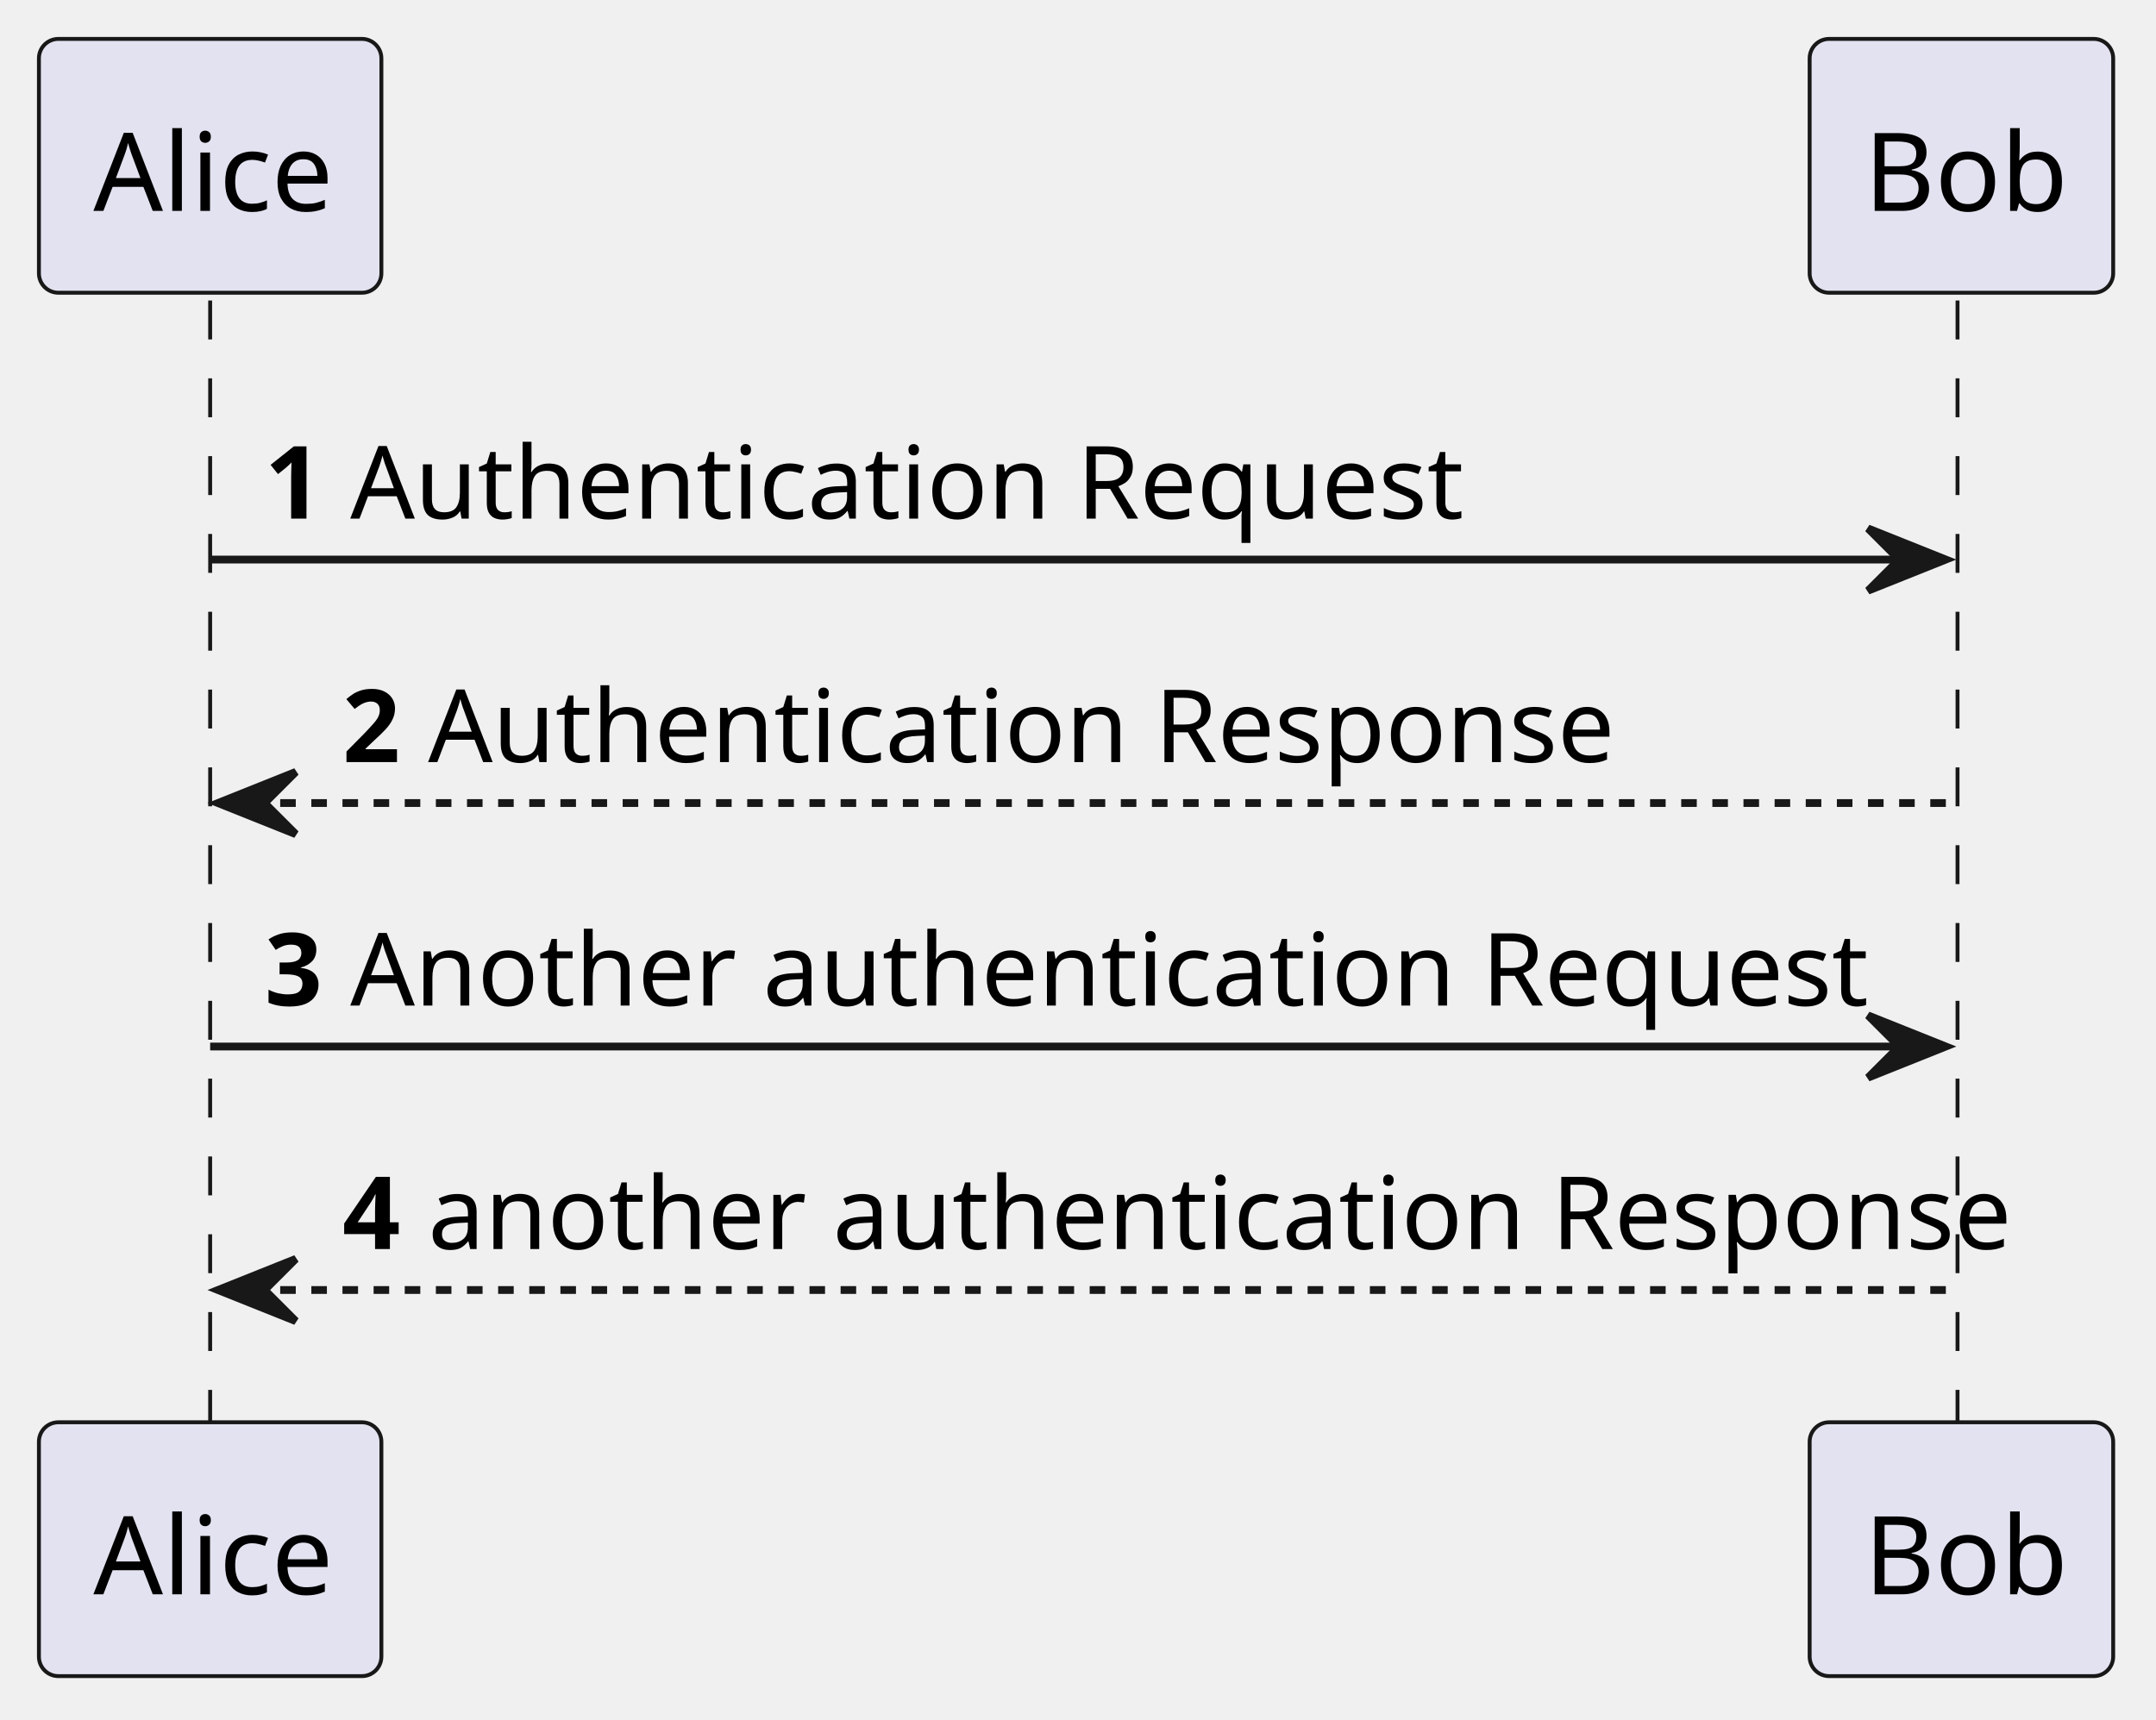
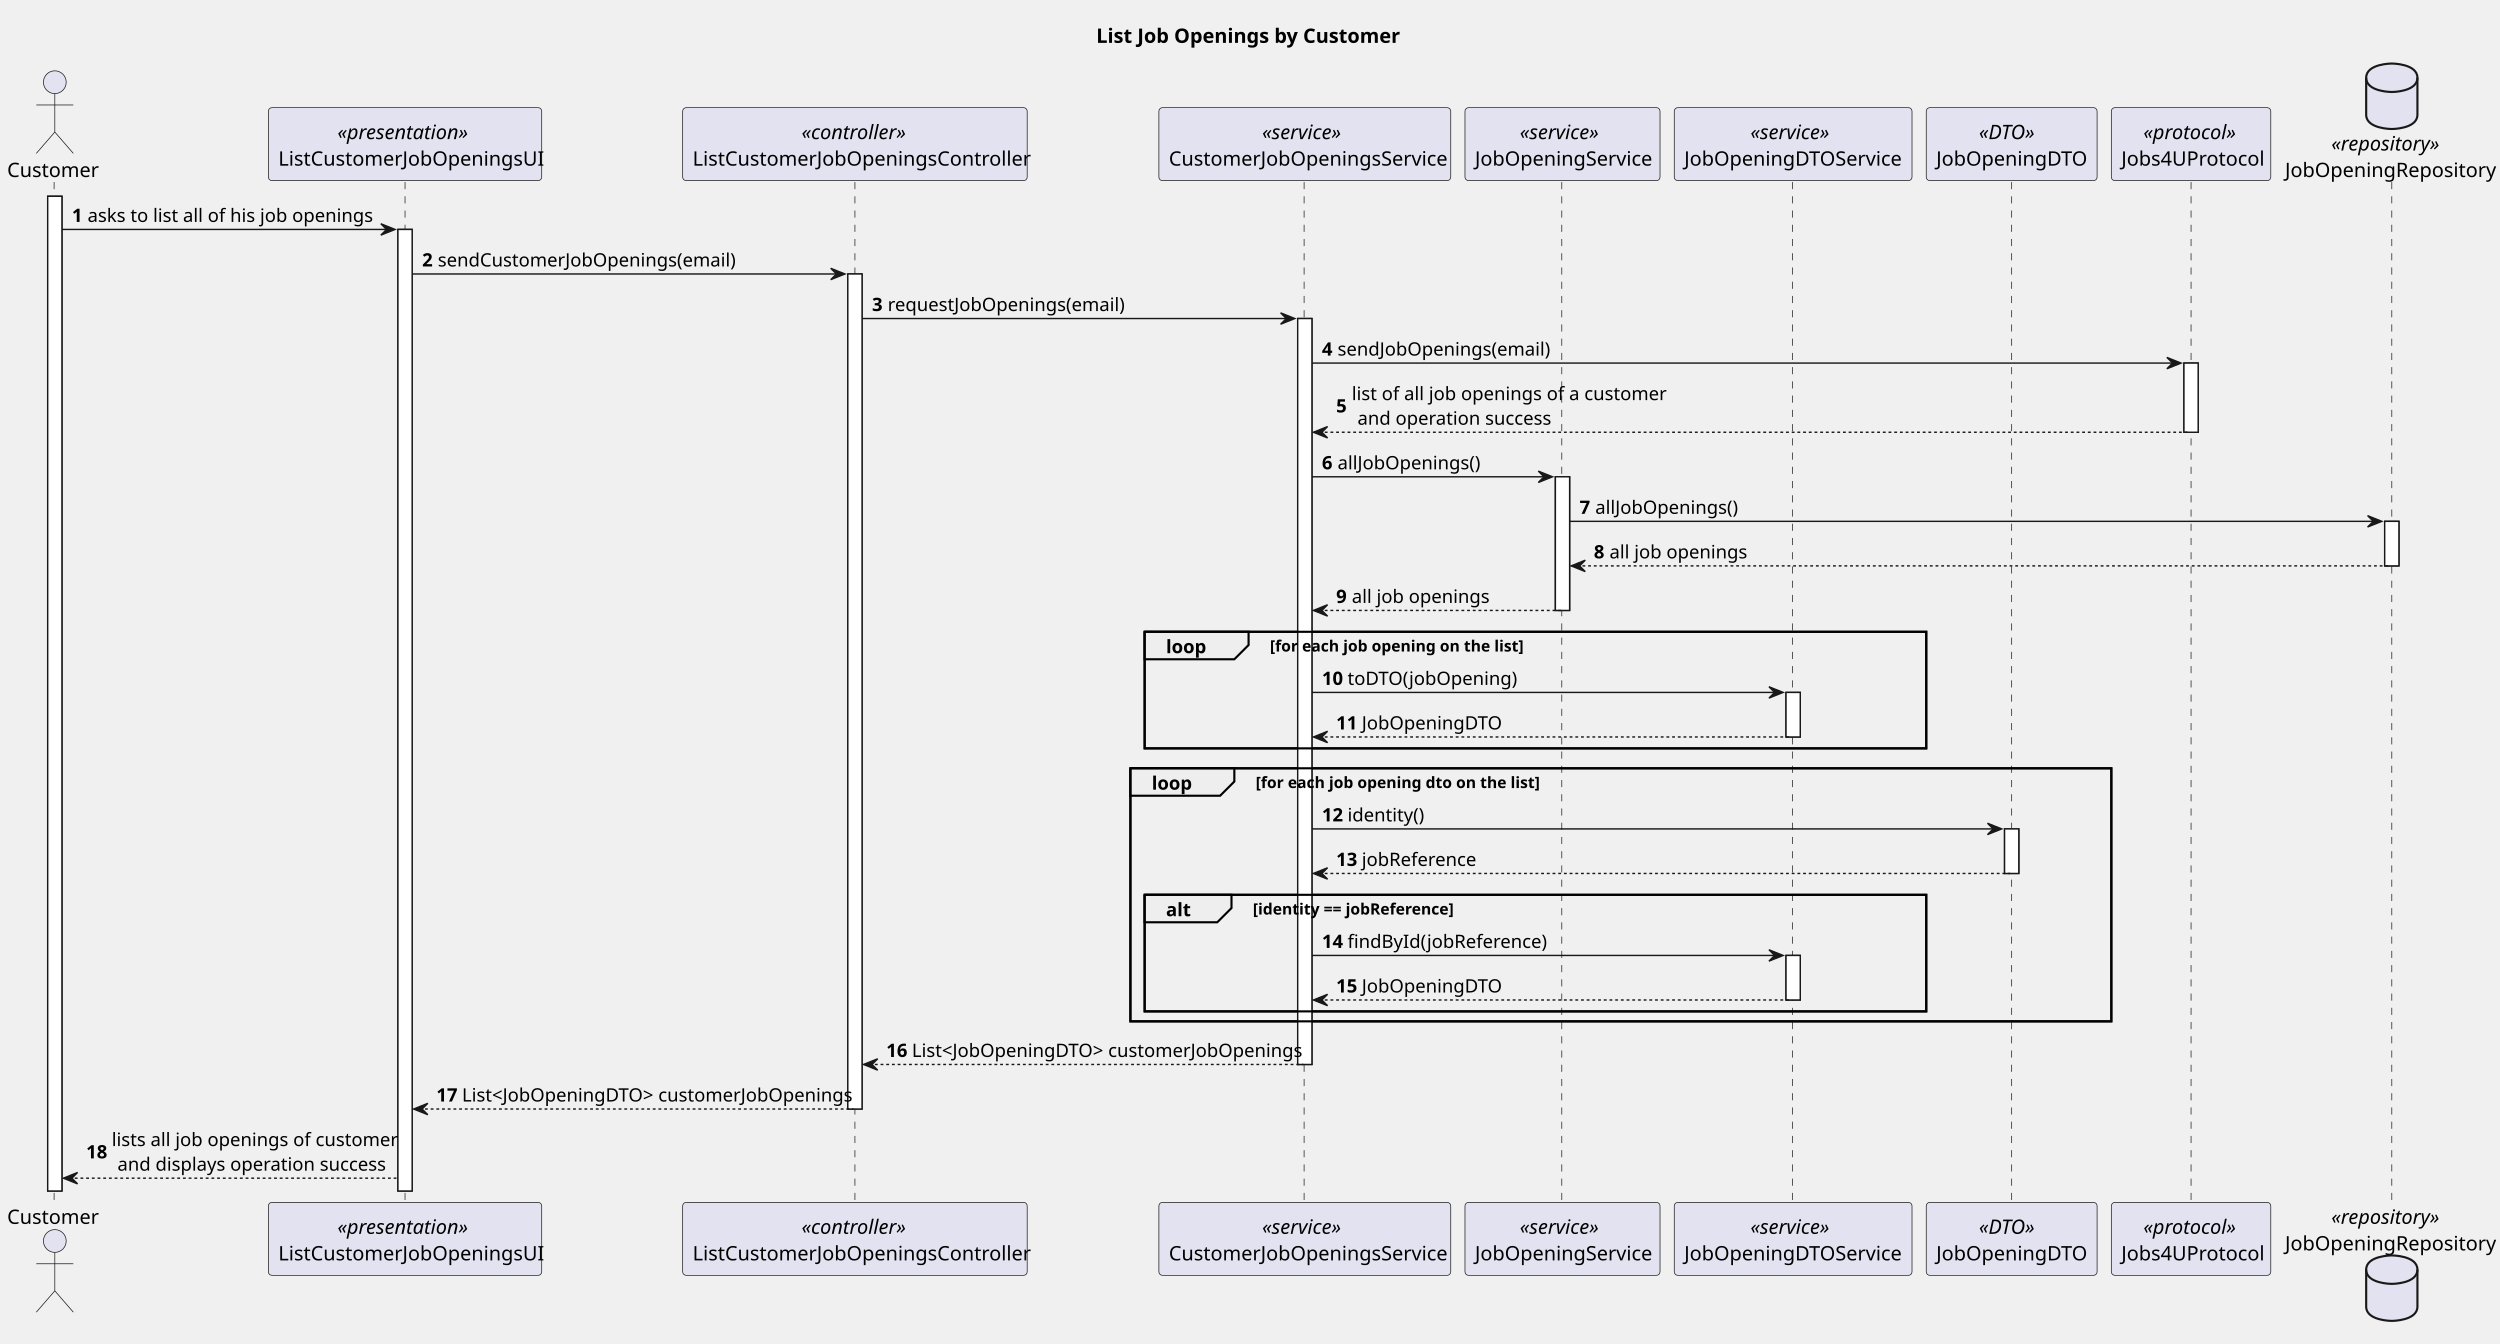
- <svg xmlns="http://www.w3.org/2000/svg" contentStyleType="text/css" height="221px" preserveAspectRatio="none" style="width:277px;height:221px;background:#FFFFFF;" version="1.1" viewBox="0 0 277 221" width="277px" zoomAndPan="magnify">
+ <svg xmlns="http://www.w3.org/2000/svg" contentStyleType="text/css" height="944px" preserveAspectRatio="none" style="width:1756px;height:944px;background:#FFFFFF;" version="1.1" viewBox="0 0 1756 944" width="1756px" zoomAndPan="magnify">
  <defs />
  <g>
-     <line style="stroke:#181818;stroke-width:0.5;stroke-dasharray:5.0,5.0;" x1="27" x2="27" y1="38.621" y2="183.785" />
-     <line style="stroke:#181818;stroke-width:0.5;stroke-dasharray:5.0,5.0;" x1="251.5" x2="251.5" y1="38.621" y2="183.785" />
-     <rect fill="#E2E2F0" height="32.621" rx="2.5" ry="2.5" style="stroke:#181818;stroke-width:0.5;" width="44" x="5" y="5" />
-     <text fill="#000000" font-family="sans-serif" font-size="14" lengthAdjust="spacing" textLength="30" x="12" y="27.107">Alice</text>
-     <rect fill="#E2E2F0" height="32.621" rx="2.5" ry="2.5" style="stroke:#181818;stroke-width:0.5;" width="44" x="5" y="182.785" />
-     <text fill="#000000" font-family="sans-serif" font-size="14" lengthAdjust="spacing" textLength="30" x="12" y="204.893">Alice</text>
-     <rect fill="#E2E2F0" height="32.621" rx="2.5" ry="2.5" style="stroke:#181818;stroke-width:0.5;" width="39" x="232.5" y="5" />
-     <text fill="#000000" font-family="sans-serif" font-size="14" lengthAdjust="spacing" textLength="25" x="239.5" y="27.107">Bob</text>
-     <rect fill="#E2E2F0" height="32.621" rx="2.5" ry="2.5" style="stroke:#181818;stroke-width:0.5;" width="39" x="232.5" y="182.785" />
-     <text fill="#000000" font-family="sans-serif" font-size="14" lengthAdjust="spacing" textLength="25" x="239.5" y="204.893">Bob</text>
-     <polygon fill="#181818" points="240,67.912,250,71.912,240,75.912,244,71.912" style="stroke:#181818;stroke-width:1.0;" />
-     <line style="stroke:#181818;stroke-width:1.0;" x1="27" x2="246" y1="71.912" y2="71.912" />
-     <text fill="#000000" font-family="sans-serif" font-size="13" font-weight="bold" lengthAdjust="spacing" textLength="7" x="34" y="66.649">1</text>
-     <text fill="#000000" font-family="sans-serif" font-size="13" lengthAdjust="spacing" textLength="135" x="45" y="66.649">Authentication Request</text>
-     <polygon fill="#181818" points="38,99.203,28,103.203,38,107.203,34,103.203" style="stroke:#181818;stroke-width:1.0;" />
-     <line style="stroke:#181818;stroke-width:1.0;stroke-dasharray:2.0,2.0;" x1="32" x2="251" y1="103.203" y2="103.203" />
-     <text fill="#000000" font-family="sans-serif" font-size="13" font-weight="bold" lengthAdjust="spacing" textLength="7" x="44" y="97.94">2</text>
-     <text fill="#000000" font-family="sans-serif" font-size="13" lengthAdjust="spacing" textLength="145" x="55" y="97.94">Authentication Response</text>
-     <polygon fill="#181818" points="240,130.494,250,134.494,240,138.494,244,134.494" style="stroke:#181818;stroke-width:1.0;" />
-     <line style="stroke:#181818;stroke-width:1.0;" x1="27" x2="246" y1="134.494" y2="134.494" />
-     <text fill="#000000" font-family="sans-serif" font-size="13" font-weight="bold" lengthAdjust="spacing" textLength="7" x="34" y="129.231">3</text>
-     <text fill="#000000" font-family="sans-serif" font-size="13" lengthAdjust="spacing" textLength="182" x="45" y="129.231">Another authentication Request</text>
-     <polygon fill="#181818" points="38,161.785,28,165.785,38,169.785,34,165.785" style="stroke:#181818;stroke-width:1.0;" />
-     <line style="stroke:#181818;stroke-width:1.0;stroke-dasharray:2.0,2.0;" x1="32" x2="251" y1="165.785" y2="165.785" />
-     <text fill="#000000" font-family="sans-serif" font-size="13" font-weight="bold" lengthAdjust="spacing" textLength="7" x="44" y="160.523">4</text>
-     <text fill="#000000" font-family="sans-serif" font-size="13" lengthAdjust="spacing" textLength="190" x="55" y="160.523">another authentication Response</text>
+     <text fill="#000000" font-family="sans-serif" font-size="14" font-weight="bold" lengthAdjust="spacing" textLength="219" x="770" y="30.107">List Job Openings by Customer</text>
+     <rect fill="#FFFFFF" height="698.693" style="stroke:#181818;stroke-width:1.0;" width="10" x="33.5" y="137.863" />
+     <rect fill="#FFFFFF" height="675.402" style="stroke:#181818;stroke-width:1.0;" width="10" x="279.5" y="161.154" />
+     <rect fill="#FFFFFF" height="586.529" style="stroke:#181818;stroke-width:1.0;" width="10" x="595.5" y="192.445" />
+     <rect fill="#FFFFFF" height="523.947" style="stroke:#181818;stroke-width:1.0;" width="10" x="911.5" y="223.736" />
+     <rect fill="#FFFFFF" height="93.873" style="stroke:#181818;stroke-width:1.0;" width="10" x="1092.5" y="334.9" />
+     <rect fill="#FFFFFF" height="31.291" style="stroke:#181818;stroke-width:1.0;" width="10" x="1254.5" y="486.356" />
+     <rect fill="#FFFFFF" height="31.291" style="stroke:#181818;stroke-width:1.0;" width="10" x="1254.5" y="671.102" />
+     <rect fill="#FFFFFF" height="31.291" style="stroke:#181818;stroke-width:1.0;" width="10" x="1408" y="582.229" />
+     <rect fill="#FFFFFF" height="48.582" style="stroke:#181818;stroke-width:1.0;" width="10" x="1534" y="255.027" />
+     <rect fill="#FFFFFF" height="31.291" style="stroke:#181818;stroke-width:1.0;" width="10" x="1675" y="366.191" />
+     <rect fill="none" height="81.873" style="stroke:#000000;stroke-width:1.5;" width="549" x="804" y="443.773" />
+     <rect fill="none" height="177.746" style="stroke:#000000;stroke-width:1.5;" width="689" x="794" y="539.646" />
+     <rect fill="none" height="81.873" style="stroke:#000000;stroke-width:1.5;" width="549" x="804" y="628.519" />
+     <line style="stroke:#181818;stroke-width:0.5;stroke-dasharray:5.0,5.0;" x1="38" x2="38" y1="127.863" y2="845.557" />
+     <line style="stroke:#181818;stroke-width:0.5;stroke-dasharray:5.0,5.0;" x1="284.5" x2="284.5" y1="127.863" y2="845.557" />
+     <line style="stroke:#181818;stroke-width:0.5;stroke-dasharray:5.0,5.0;" x1="600.5" x2="600.5" y1="127.863" y2="845.557" />
+     <line style="stroke:#181818;stroke-width:0.5;stroke-dasharray:5.0,5.0;" x1="916" x2="916" y1="127.863" y2="845.557" />
+     <line style="stroke:#181818;stroke-width:0.5;stroke-dasharray:5.0,5.0;" x1="1097" x2="1097" y1="127.863" y2="845.557" />
+     <line style="stroke:#181818;stroke-width:0.5;stroke-dasharray:5.0,5.0;" x1="1259" x2="1259" y1="127.863" y2="845.557" />
+     <line style="stroke:#181818;stroke-width:0.5;stroke-dasharray:5.0,5.0;" x1="1413" x2="1413" y1="127.863" y2="845.557" />
+     <line style="stroke:#181818;stroke-width:0.5;stroke-dasharray:5.0,5.0;" x1="1539" x2="1539" y1="127.863" y2="845.557" />
+     <line style="stroke:#181818;stroke-width:0.5;stroke-dasharray:5.0,5.0;" x1="1680" x2="1680" y1="127.863" y2="845.557" />
+     <text fill="#000000" font-family="sans-serif" font-size="14" lengthAdjust="spacing" textLength="61" x="5" y="124.35">Customer</text>
+     <ellipse cx="38.5" cy="57.742" fill="#E2E2F0" rx="8" ry="8" style="stroke:#181818;stroke-width:0.5;" />
+     <path d="M38.5,65.742 L38.5,92.742 M25.5,73.742 L51.5,73.742 M38.5,92.742 L25.5,107.742 M38.5,92.742 L51.5,107.742 " fill="none" style="stroke:#181818;stroke-width:0.5;" />
+     <text fill="#000000" font-family="sans-serif" font-size="14" lengthAdjust="spacing" textLength="61" x="5" y="859.664">Customer</text>
+     <ellipse cx="38.5" cy="871.678" fill="#E2E2F0" rx="8" ry="8" style="stroke:#181818;stroke-width:0.5;" />
+     <path d="M38.5,879.678 L38.5,906.678 M25.5,887.678 L51.5,887.678 M38.5,906.678 L25.5,921.678 M38.5,906.678 L51.5,921.678 " fill="none" style="stroke:#181818;stroke-width:0.5;" />
+     <rect fill="#E2E2F0" height="51.242" rx="2.5" ry="2.5" style="stroke:#181818;stroke-width:0.5;" width="192" x="188.5" y="75.621" />
+     <text fill="#000000" font-family="sans-serif" font-size="14" font-style="italic" lengthAdjust="spacing" textLength="95" x="237" y="97.728">«presentation»</text>
+     <text fill="#000000" font-family="sans-serif" font-size="14" lengthAdjust="spacing" textLength="178" x="195.5" y="116.35">ListCustomerJobOpeningsUI</text>
+     <rect fill="#E2E2F0" height="51.242" rx="2.5" ry="2.5" style="stroke:#181818;stroke-width:0.5;" width="192" x="188.5" y="844.557" />
+     <text fill="#000000" font-family="sans-serif" font-size="14" font-style="italic" lengthAdjust="spacing" textLength="95" x="237" y="866.664">«presentation»</text>
+     <text fill="#000000" font-family="sans-serif" font-size="14" lengthAdjust="spacing" textLength="178" x="195.5" y="885.285">ListCustomerJobOpeningsUI</text>
+     <rect fill="#E2E2F0" height="51.242" rx="2.5" ry="2.5" style="stroke:#181818;stroke-width:0.5;" width="242" x="479.5" y="75.621" />
+     <text fill="#000000" font-family="sans-serif" font-size="14" font-style="italic" lengthAdjust="spacing" textLength="75" x="563" y="97.728">«controller»</text>
+     <text fill="#000000" font-family="sans-serif" font-size="14" lengthAdjust="spacing" textLength="228" x="486.5" y="116.35">ListCustomerJobOpeningsController</text>
+     <rect fill="#E2E2F0" height="51.242" rx="2.5" ry="2.5" style="stroke:#181818;stroke-width:0.5;" width="242" x="479.5" y="844.557" />
+     <text fill="#000000" font-family="sans-serif" font-size="14" font-style="italic" lengthAdjust="spacing" textLength="75" x="563" y="866.664">«controller»</text>
+     <text fill="#000000" font-family="sans-serif" font-size="14" lengthAdjust="spacing" textLength="228" x="486.5" y="885.285">ListCustomerJobOpeningsController</text>
+     <rect fill="#E2E2F0" height="51.242" rx="2.5" ry="2.5" style="stroke:#181818;stroke-width:0.5;" width="205" x="814" y="75.621" />
+     <text fill="#000000" font-family="sans-serif" font-size="14" font-style="italic" lengthAdjust="spacing" textLength="60" x="886.5" y="97.728">«service»</text>
+     <text fill="#000000" font-family="sans-serif" font-size="14" lengthAdjust="spacing" textLength="191" x="821" y="116.35">CustomerJobOpeningsService</text>
+     <rect fill="#E2E2F0" height="51.242" rx="2.5" ry="2.5" style="stroke:#181818;stroke-width:0.5;" width="205" x="814" y="844.557" />
+     <text fill="#000000" font-family="sans-serif" font-size="14" font-style="italic" lengthAdjust="spacing" textLength="60" x="886.5" y="866.664">«service»</text>
+     <text fill="#000000" font-family="sans-serif" font-size="14" lengthAdjust="spacing" textLength="191" x="821" y="885.285">CustomerJobOpeningsService</text>
+     <rect fill="#E2E2F0" height="51.242" rx="2.5" ry="2.5" style="stroke:#181818;stroke-width:0.5;" width="137" x="1029" y="75.621" />
+     <text fill="#000000" font-family="sans-serif" font-size="14" font-style="italic" lengthAdjust="spacing" textLength="60" x="1067.5" y="97.728">«service»</text>
+     <text fill="#000000" font-family="sans-serif" font-size="14" lengthAdjust="spacing" textLength="123" x="1036" y="116.35">JobOpeningService</text>
+     <rect fill="#E2E2F0" height="51.242" rx="2.5" ry="2.5" style="stroke:#181818;stroke-width:0.5;" width="137" x="1029" y="844.557" />
+     <text fill="#000000" font-family="sans-serif" font-size="14" font-style="italic" lengthAdjust="spacing" textLength="60" x="1067.5" y="866.664">«service»</text>
+     <text fill="#000000" font-family="sans-serif" font-size="14" lengthAdjust="spacing" textLength="123" x="1036" y="885.285">JobOpeningService</text>
+     <rect fill="#E2E2F0" height="51.242" rx="2.5" ry="2.5" style="stroke:#181818;stroke-width:0.5;" width="167" x="1176" y="75.621" />
+     <text fill="#000000" font-family="sans-serif" font-size="14" font-style="italic" lengthAdjust="spacing" textLength="60" x="1229.5" y="97.728">«service»</text>
+     <text fill="#000000" font-family="sans-serif" font-size="14" lengthAdjust="spacing" textLength="153" x="1183" y="116.35">JobOpeningDTOService</text>
+     <rect fill="#E2E2F0" height="51.242" rx="2.5" ry="2.5" style="stroke:#181818;stroke-width:0.5;" width="167" x="1176" y="844.557" />
+     <text fill="#000000" font-family="sans-serif" font-size="14" font-style="italic" lengthAdjust="spacing" textLength="60" x="1229.5" y="866.664">«service»</text>
+     <text fill="#000000" font-family="sans-serif" font-size="14" lengthAdjust="spacing" textLength="153" x="1183" y="885.285">JobOpeningDTOService</text>
+     <rect fill="#E2E2F0" height="51.242" rx="2.5" ry="2.5" style="stroke:#181818;stroke-width:0.5;" width="120" x="1353" y="75.621" />
+     <text fill="#000000" font-family="sans-serif" font-size="14" font-style="italic" lengthAdjust="spacing" textLength="46" x="1390" y="97.728">«DTO»</text>
+     <text fill="#000000" font-family="sans-serif" font-size="14" lengthAdjust="spacing" textLength="106" x="1360" y="116.35">JobOpeningDTO</text>
+     <rect fill="#E2E2F0" height="51.242" rx="2.5" ry="2.5" style="stroke:#181818;stroke-width:0.5;" width="120" x="1353" y="844.557" />
+     <text fill="#000000" font-family="sans-serif" font-size="14" font-style="italic" lengthAdjust="spacing" textLength="46" x="1390" y="866.664">«DTO»</text>
+     <text fill="#000000" font-family="sans-serif" font-size="14" lengthAdjust="spacing" textLength="106" x="1360" y="885.285">JobOpeningDTO</text>
+     <rect fill="#E2E2F0" height="51.242" rx="2.5" ry="2.5" style="stroke:#181818;stroke-width:0.5;" width="112" x="1483" y="75.621" />
+     <text fill="#000000" font-family="sans-serif" font-size="14" font-style="italic" lengthAdjust="spacing" textLength="67" x="1505.5" y="97.728">«protocol»</text>
+     <text fill="#000000" font-family="sans-serif" font-size="14" lengthAdjust="spacing" textLength="98" x="1490" y="116.35">Jobs4UProtocol</text>
+     <rect fill="#E2E2F0" height="51.242" rx="2.5" ry="2.5" style="stroke:#181818;stroke-width:0.5;" width="112" x="1483" y="844.557" />
+     <text fill="#000000" font-family="sans-serif" font-size="14" font-style="italic" lengthAdjust="spacing" textLength="67" x="1505.5" y="866.664">«protocol»</text>
+     <text fill="#000000" font-family="sans-serif" font-size="14" lengthAdjust="spacing" textLength="98" x="1490" y="885.285">Jobs4UProtocol</text>
+     <text fill="#000000" font-family="sans-serif" font-size="14" font-style="italic" lengthAdjust="spacing" textLength="79" x="1637.5" y="105.728">«repository»</text>
+     <text fill="#000000" font-family="sans-serif" font-size="14" lengthAdjust="spacing" textLength="144" x="1605" y="124.35">JobOpeningRepository</text>
+     <path d="M1662,54.621 C1662,44.621 1680,44.621 1680,44.621 C1680,44.621 1698,44.621 1698,54.621 L1698,80.621 C1698,90.621 1680,90.621 1680,90.621 C1680,90.621 1662,90.621 1662,80.621 L1662,54.621 " fill="#E2E2F0" style="stroke:#181818;stroke-width:1.5;" />
+     <path d="M1662,54.621 C1662,64.621 1680,64.621 1680,64.621 C1680,64.621 1698,64.621 1698,54.621 " fill="none" style="stroke:#181818;stroke-width:1.5;" />
+     <text fill="#000000" font-family="sans-serif" font-size="14" font-style="italic" lengthAdjust="spacing" textLength="79" x="1637.5" y="859.664">«repository»</text>
+     <text fill="#000000" font-family="sans-serif" font-size="14" lengthAdjust="spacing" textLength="144" x="1605" y="878.285">JobOpeningRepository</text>
+     <path d="M1662,891.799 C1662,881.799 1680,881.799 1680,881.799 C1680,881.799 1698,881.799 1698,891.799 L1698,917.799 C1698,927.799 1680,927.799 1680,927.799 C1680,927.799 1662,927.799 1662,917.799 L1662,891.799 " fill="#E2E2F0" style="stroke:#181818;stroke-width:1.5;" />
+     <path d="M1662,891.799 C1662,901.799 1680,901.799 1680,901.799 C1680,901.799 1698,901.799 1698,891.799 " fill="none" style="stroke:#181818;stroke-width:1.5;" />
+     <rect fill="#FFFFFF" height="698.693" style="stroke:#181818;stroke-width:1.0;" width="10" x="33.5" y="137.863" />
+     <rect fill="#FFFFFF" height="675.402" style="stroke:#181818;stroke-width:1.0;" width="10" x="279.5" y="161.154" />
+     <rect fill="#FFFFFF" height="586.529" style="stroke:#181818;stroke-width:1.0;" width="10" x="595.5" y="192.445" />
+     <rect fill="#FFFFFF" height="523.947" style="stroke:#181818;stroke-width:1.0;" width="10" x="911.5" y="223.736" />
+     <rect fill="#FFFFFF" height="93.873" style="stroke:#181818;stroke-width:1.0;" width="10" x="1092.5" y="334.9" />
+     <rect fill="#FFFFFF" height="31.291" style="stroke:#181818;stroke-width:1.0;" width="10" x="1254.5" y="486.356" />
+     <rect fill="#FFFFFF" height="31.291" style="stroke:#181818;stroke-width:1.0;" width="10" x="1254.5" y="671.102" />
+     <rect fill="#FFFFFF" height="31.291" style="stroke:#181818;stroke-width:1.0;" width="10" x="1408" y="582.229" />
+     <rect fill="#FFFFFF" height="48.582" style="stroke:#181818;stroke-width:1.0;" width="10" x="1534" y="255.027" />
+     <rect fill="#FFFFFF" height="31.291" style="stroke:#181818;stroke-width:1.0;" width="10" x="1675" y="366.191" />
+     <polygon fill="#181818" points="267.5,157.154,277.5,161.154,267.5,165.154,271.5,161.154" style="stroke:#181818;stroke-width:1.0;" />
+     <line style="stroke:#181818;stroke-width:1.0;" x1="43.5" x2="273.5" y1="161.154" y2="161.154" />
+     <text fill="#000000" font-family="sans-serif" font-size="13" font-weight="bold" lengthAdjust="spacing" textLength="7" x="50.5" y="155.892">1</text>
+     <text fill="#000000" font-family="sans-serif" font-size="13" lengthAdjust="spacing" textLength="193" x="61.5" y="155.892">asks to list all of his job openings</text>
+     <polygon fill="#181818" points="583.5,188.445,593.5,192.445,583.5,196.445,587.5,192.445" style="stroke:#181818;stroke-width:1.0;" />
+     <line style="stroke:#181818;stroke-width:1.0;" x1="289.5" x2="589.5" y1="192.445" y2="192.445" />
+     <text fill="#000000" font-family="sans-serif" font-size="13" font-weight="bold" lengthAdjust="spacing" textLength="7" x="296.5" y="187.183">2</text>
+     <text fill="#000000" font-family="sans-serif" font-size="13" lengthAdjust="spacing" textLength="198" x="307.5" y="187.183">sendCustomerJobOpenings(email)</text>
+     <polygon fill="#181818" points="899.5,219.736,909.5,223.736,899.5,227.736,903.5,223.736" style="stroke:#181818;stroke-width:1.0;" />
+     <line style="stroke:#181818;stroke-width:1.0;" x1="605.5" x2="905.5" y1="223.736" y2="223.736" />
+     <text fill="#000000" font-family="sans-serif" font-size="13" font-weight="bold" lengthAdjust="spacing" textLength="7" x="612.5" y="218.474">3</text>
+     <text fill="#000000" font-family="sans-serif" font-size="13" lengthAdjust="spacing" textLength="157" x="623.5" y="218.474">requestJobOpenings(email)</text>
+     <polygon fill="#181818" points="1522,251.027,1532,255.027,1522,259.027,1526,255.027" style="stroke:#181818;stroke-width:1.0;" />
+     <line style="stroke:#181818;stroke-width:1.0;" x1="921.5" x2="1528" y1="255.027" y2="255.027" />
+     <text fill="#000000" font-family="sans-serif" font-size="13" font-weight="bold" lengthAdjust="spacing" textLength="7" x="928.5" y="249.765">4</text>
+     <text fill="#000000" font-family="sans-serif" font-size="13" lengthAdjust="spacing" textLength="142" x="939.5" y="249.765">sendJobOpenings(email)</text>
+     <polygon fill="#181818" points="932.5,299.609,922.5,303.609,932.5,307.609,928.5,303.609" style="stroke:#181818;stroke-width:1.0;" />
+     <line style="stroke:#181818;stroke-width:1.0;stroke-dasharray:2.0,2.0;" x1="926.5" x2="1538" y1="303.609" y2="303.609" />
+     <text fill="#000000" font-family="sans-serif" font-size="13" font-weight="bold" lengthAdjust="spacing" textLength="7" x="938.5" y="289.701">5</text>
+     <text fill="#000000" font-family="sans-serif" font-size="13" lengthAdjust="spacing" textLength="208" x="949.5" y="281.056">list of all job openings of a customer</text>
+     <text fill="#000000" font-family="sans-serif" font-size="13" lengthAdjust="spacing" textLength="131" x="953.5" y="298.347">and operation success</text>
+     <polygon fill="#181818" points="1080.5,330.9,1090.5,334.9,1080.5,338.9,1084.5,334.9" style="stroke:#181818;stroke-width:1.0;" />
+     <line style="stroke:#181818;stroke-width:1.0;" x1="921.5" x2="1086.5" y1="334.9" y2="334.9" />
+     <text fill="#000000" font-family="sans-serif" font-size="13" font-weight="bold" lengthAdjust="spacing" textLength="7" x="928.5" y="329.638">6</text>
+     <text fill="#000000" font-family="sans-serif" font-size="13" lengthAdjust="spacing" textLength="96" x="939.5" y="329.638">allJobOpenings()</text>
+     <polygon fill="#181818" points="1663,362.191,1673,366.191,1663,370.191,1667,366.191" style="stroke:#181818;stroke-width:1.0;" />
+     <line style="stroke:#181818;stroke-width:1.0;" x1="1102.5" x2="1669" y1="366.191" y2="366.191" />
+     <text fill="#000000" font-family="sans-serif" font-size="13" font-weight="bold" lengthAdjust="spacing" textLength="7" x="1109.5" y="360.929">7</text>
+     <text fill="#000000" font-family="sans-serif" font-size="13" lengthAdjust="spacing" textLength="96" x="1120.5" y="360.929">allJobOpenings()</text>
+     <polygon fill="#181818" points="1113.5,393.482,1103.5,397.482,1113.5,401.482,1109.5,397.482" style="stroke:#181818;stroke-width:1.0;" />
+     <line style="stroke:#181818;stroke-width:1.0;stroke-dasharray:2.0,2.0;" x1="1107.5" x2="1679" y1="397.482" y2="397.482" />
+     <text fill="#000000" font-family="sans-serif" font-size="13" font-weight="bold" lengthAdjust="spacing" textLength="7" x="1119.5" y="392.22">8</text>
+     <text fill="#000000" font-family="sans-serif" font-size="13" lengthAdjust="spacing" textLength="90" x="1130.5" y="392.22">all job openings</text>
+     <polygon fill="#181818" points="932.5,424.773,922.5,428.773,932.5,432.773,928.5,428.773" style="stroke:#181818;stroke-width:1.0;" />
+     <line style="stroke:#181818;stroke-width:1.0;stroke-dasharray:2.0,2.0;" x1="926.5" x2="1096.5" y1="428.773" y2="428.773" />
+     <text fill="#000000" font-family="sans-serif" font-size="13" font-weight="bold" lengthAdjust="spacing" textLength="7" x="938.5" y="423.511">9</text>
+     <text fill="#000000" font-family="sans-serif" font-size="13" lengthAdjust="spacing" textLength="90" x="949.5" y="423.511">all job openings</text>
+     <path d="M804,443.773 L877,443.773 L877,453.065 L867,463.065 L804,463.065 L804,443.773 " fill="#EEEEEE" style="stroke:#000000;stroke-width:1.5;" />
+     <rect fill="none" height="81.873" style="stroke:#000000;stroke-width:1.5;" width="549" x="804" y="443.773" />
+     <text fill="#000000" font-family="sans-serif" font-size="13" font-weight="bold" lengthAdjust="spacing" textLength="28" x="819" y="458.802">loop</text>
+     <text fill="#000000" font-family="sans-serif" font-size="11" font-weight="bold" lengthAdjust="spacing" textLength="179" x="892" y="457.644">[for each job opening on the list]</text>
+     <polygon fill="#181818" points="1242.5,482.356,1252.5,486.356,1242.5,490.356,1246.5,486.356" style="stroke:#181818;stroke-width:1.0;" />
+     <line style="stroke:#181818;stroke-width:1.0;" x1="921.5" x2="1248.5" y1="486.356" y2="486.356" />
+     <text fill="#000000" font-family="sans-serif" font-size="13" font-weight="bold" lengthAdjust="spacing" textLength="14" x="928.5" y="481.093">10</text>
+     <text fill="#000000" font-family="sans-serif" font-size="13" lengthAdjust="spacing" textLength="110" x="946.5" y="481.093">toDTO(jobOpening)</text>
+     <polygon fill="#181818" points="932.5,513.646,922.5,517.646,932.5,521.646,928.5,517.646" style="stroke:#181818;stroke-width:1.0;" />
+     <line style="stroke:#181818;stroke-width:1.0;stroke-dasharray:2.0,2.0;" x1="926.5" x2="1258.5" y1="517.646" y2="517.646" />
+     <text fill="#000000" font-family="sans-serif" font-size="13" font-weight="bold" lengthAdjust="spacing" textLength="14" x="938.5" y="512.384">11</text>
+     <text fill="#000000" font-family="sans-serif" font-size="13" lengthAdjust="spacing" textLength="94" x="956.5" y="512.384">JobOpeningDTO</text>
+     <path d="M794,539.646 L867,539.646 L867,548.938 L857,558.938 L794,558.938 L794,539.646 " fill="#EEEEEE" style="stroke:#000000;stroke-width:1.5;" />
+     <rect fill="none" height="177.746" style="stroke:#000000;stroke-width:1.5;" width="689" x="794" y="539.646" />
+     <text fill="#000000" font-family="sans-serif" font-size="13" font-weight="bold" lengthAdjust="spacing" textLength="28" x="809" y="554.675">loop</text>
+     <text fill="#000000" font-family="sans-serif" font-size="11" font-weight="bold" lengthAdjust="spacing" textLength="200" x="882" y="553.517">[for each job opening dto on the list]</text>
+     <polygon fill="#181818" points="1396,578.229,1406,582.229,1396,586.229,1400,582.229" style="stroke:#181818;stroke-width:1.0;" />
+     <line style="stroke:#181818;stroke-width:1.0;" x1="921.5" x2="1402" y1="582.229" y2="582.229" />
+     <text fill="#000000" font-family="sans-serif" font-size="13" font-weight="bold" lengthAdjust="spacing" textLength="14" x="928.5" y="576.966">12</text>
+     <text fill="#000000" font-family="sans-serif" font-size="13" lengthAdjust="spacing" textLength="50" x="946.5" y="576.966">identity()</text>
+     <polygon fill="#181818" points="932.5,609.519,922.5,613.519,932.5,617.519,928.5,613.519" style="stroke:#181818;stroke-width:1.0;" />
+     <line style="stroke:#181818;stroke-width:1.0;stroke-dasharray:2.0,2.0;" x1="926.5" x2="1412" y1="613.519" y2="613.519" />
+     <text fill="#000000" font-family="sans-serif" font-size="13" font-weight="bold" lengthAdjust="spacing" textLength="14" x="938.5" y="608.257">13</text>
+     <text fill="#000000" font-family="sans-serif" font-size="13" lengthAdjust="spacing" textLength="75" x="956.5" y="608.257">jobReference</text>
+     <path d="M804,628.519 L865,628.519 L865,637.811 L855,647.811 L804,647.811 L804,628.519 " fill="#EEEEEE" style="stroke:#000000;stroke-width:1.5;" />
+     <rect fill="none" height="81.873" style="stroke:#000000;stroke-width:1.5;" width="549" x="804" y="628.519" />
+     <text fill="#000000" font-family="sans-serif" font-size="13" font-weight="bold" lengthAdjust="spacing" textLength="16" x="819" y="643.548">alt</text>
+     <text fill="#000000" font-family="sans-serif" font-size="11" font-weight="bold" lengthAdjust="spacing" textLength="141" x="880" y="642.39">[identity == jobReference]</text>
+     <polygon fill="#181818" points="1242.5,667.102,1252.5,671.102,1242.5,675.102,1246.5,671.102" style="stroke:#181818;stroke-width:1.0;" />
+     <line style="stroke:#181818;stroke-width:1.0;" x1="921.5" x2="1248.5" y1="671.102" y2="671.102" />
+     <text fill="#000000" font-family="sans-serif" font-size="13" font-weight="bold" lengthAdjust="spacing" textLength="14" x="928.5" y="665.839">14</text>
+     <text fill="#000000" font-family="sans-serif" font-size="13" lengthAdjust="spacing" textLength="129" x="946.5" y="665.839">findById(jobReference)</text>
+     <polygon fill="#181818" points="932.5,698.393,922.5,702.393,932.5,706.393,928.5,702.393" style="stroke:#181818;stroke-width:1.0;" />
+     <line style="stroke:#181818;stroke-width:1.0;stroke-dasharray:2.0,2.0;" x1="926.5" x2="1258.5" y1="702.393" y2="702.393" />
+     <text fill="#000000" font-family="sans-serif" font-size="13" font-weight="bold" lengthAdjust="spacing" textLength="14" x="938.5" y="697.13">15</text>
+     <text fill="#000000" font-family="sans-serif" font-size="13" lengthAdjust="spacing" textLength="94" x="956.5" y="697.13">JobOpeningDTO</text>
+     <polygon fill="#181818" points="616.5,743.684,606.5,747.684,616.5,751.684,612.5,747.684" style="stroke:#181818;stroke-width:1.0;" />
+     <line style="stroke:#181818;stroke-width:1.0;stroke-dasharray:2.0,2.0;" x1="610.5" x2="915.5" y1="747.684" y2="747.684" />
+     <text fill="#000000" font-family="sans-serif" font-size="13" font-weight="bold" lengthAdjust="spacing" textLength="14" x="622.5" y="742.421">16</text>
+     <text fill="#000000" font-family="sans-serif" font-size="13" lengthAdjust="spacing" textLength="264" x="640.5" y="742.421">List&lt;JobOpeningDTO&gt; customerJobOpenings</text>
+     <polygon fill="#181818" points="300.5,774.975,290.5,778.975,300.5,782.975,296.5,778.975" style="stroke:#181818;stroke-width:1.0;" />
+     <line style="stroke:#181818;stroke-width:1.0;stroke-dasharray:2.0,2.0;" x1="294.5" x2="599.5" y1="778.975" y2="778.975" />
+     <text fill="#000000" font-family="sans-serif" font-size="13" font-weight="bold" lengthAdjust="spacing" textLength="14" x="306.5" y="773.712">17</text>
+     <text fill="#000000" font-family="sans-serif" font-size="13" lengthAdjust="spacing" textLength="264" x="324.5" y="773.712">List&lt;JobOpeningDTO&gt; customerJobOpenings</text>
+     <polygon fill="#181818" points="54.5,823.557,44.5,827.557,54.5,831.557,50.5,827.557" style="stroke:#181818;stroke-width:1.0;" />
+     <line style="stroke:#181818;stroke-width:1.0;stroke-dasharray:2.0,2.0;" x1="48.5" x2="278.5" y1="827.557" y2="827.557" />
+     <text fill="#000000" font-family="sans-serif" font-size="13" font-weight="bold" lengthAdjust="spacing" textLength="14" x="60.5" y="813.648">18</text>
+     <text fill="#000000" font-family="sans-serif" font-size="13" lengthAdjust="spacing" textLength="190" x="78.5" y="805.003">lists all job openings of customer</text>
+     <text fill="#000000" font-family="sans-serif" font-size="13" lengthAdjust="spacing" textLength="183" x="82.5" y="822.294">and displays operation success</text>
  </g>
</svg>
